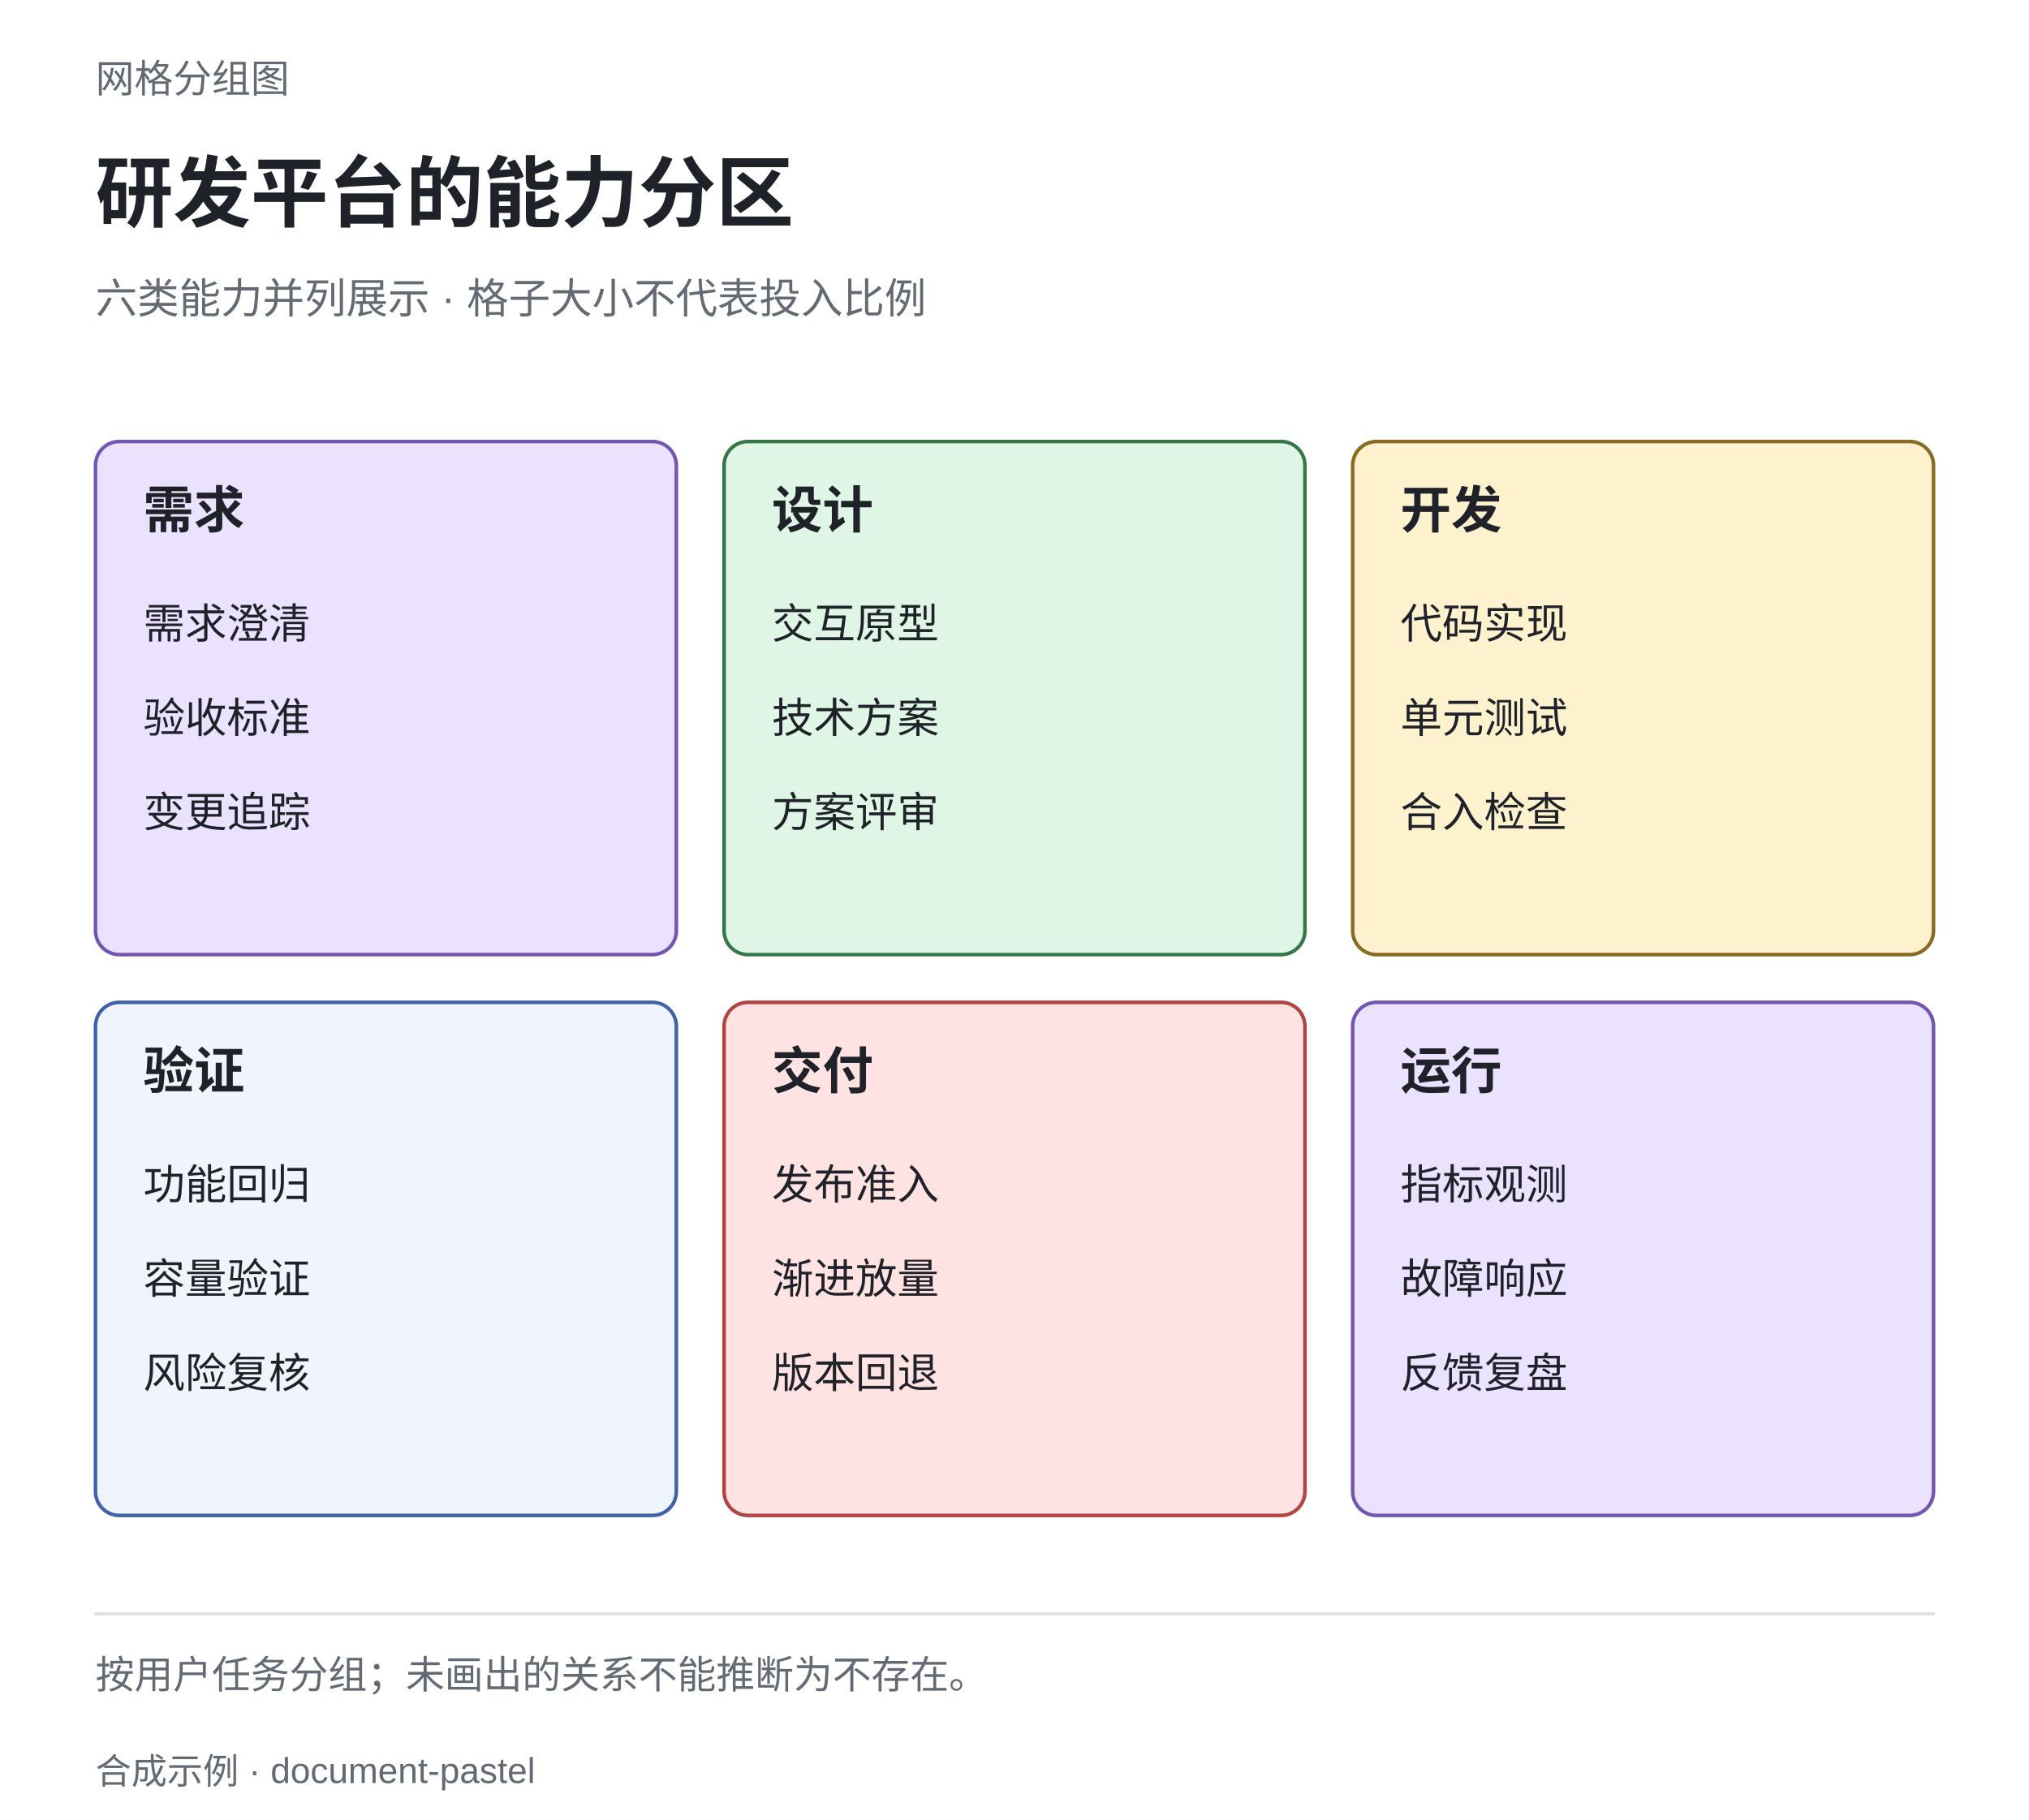
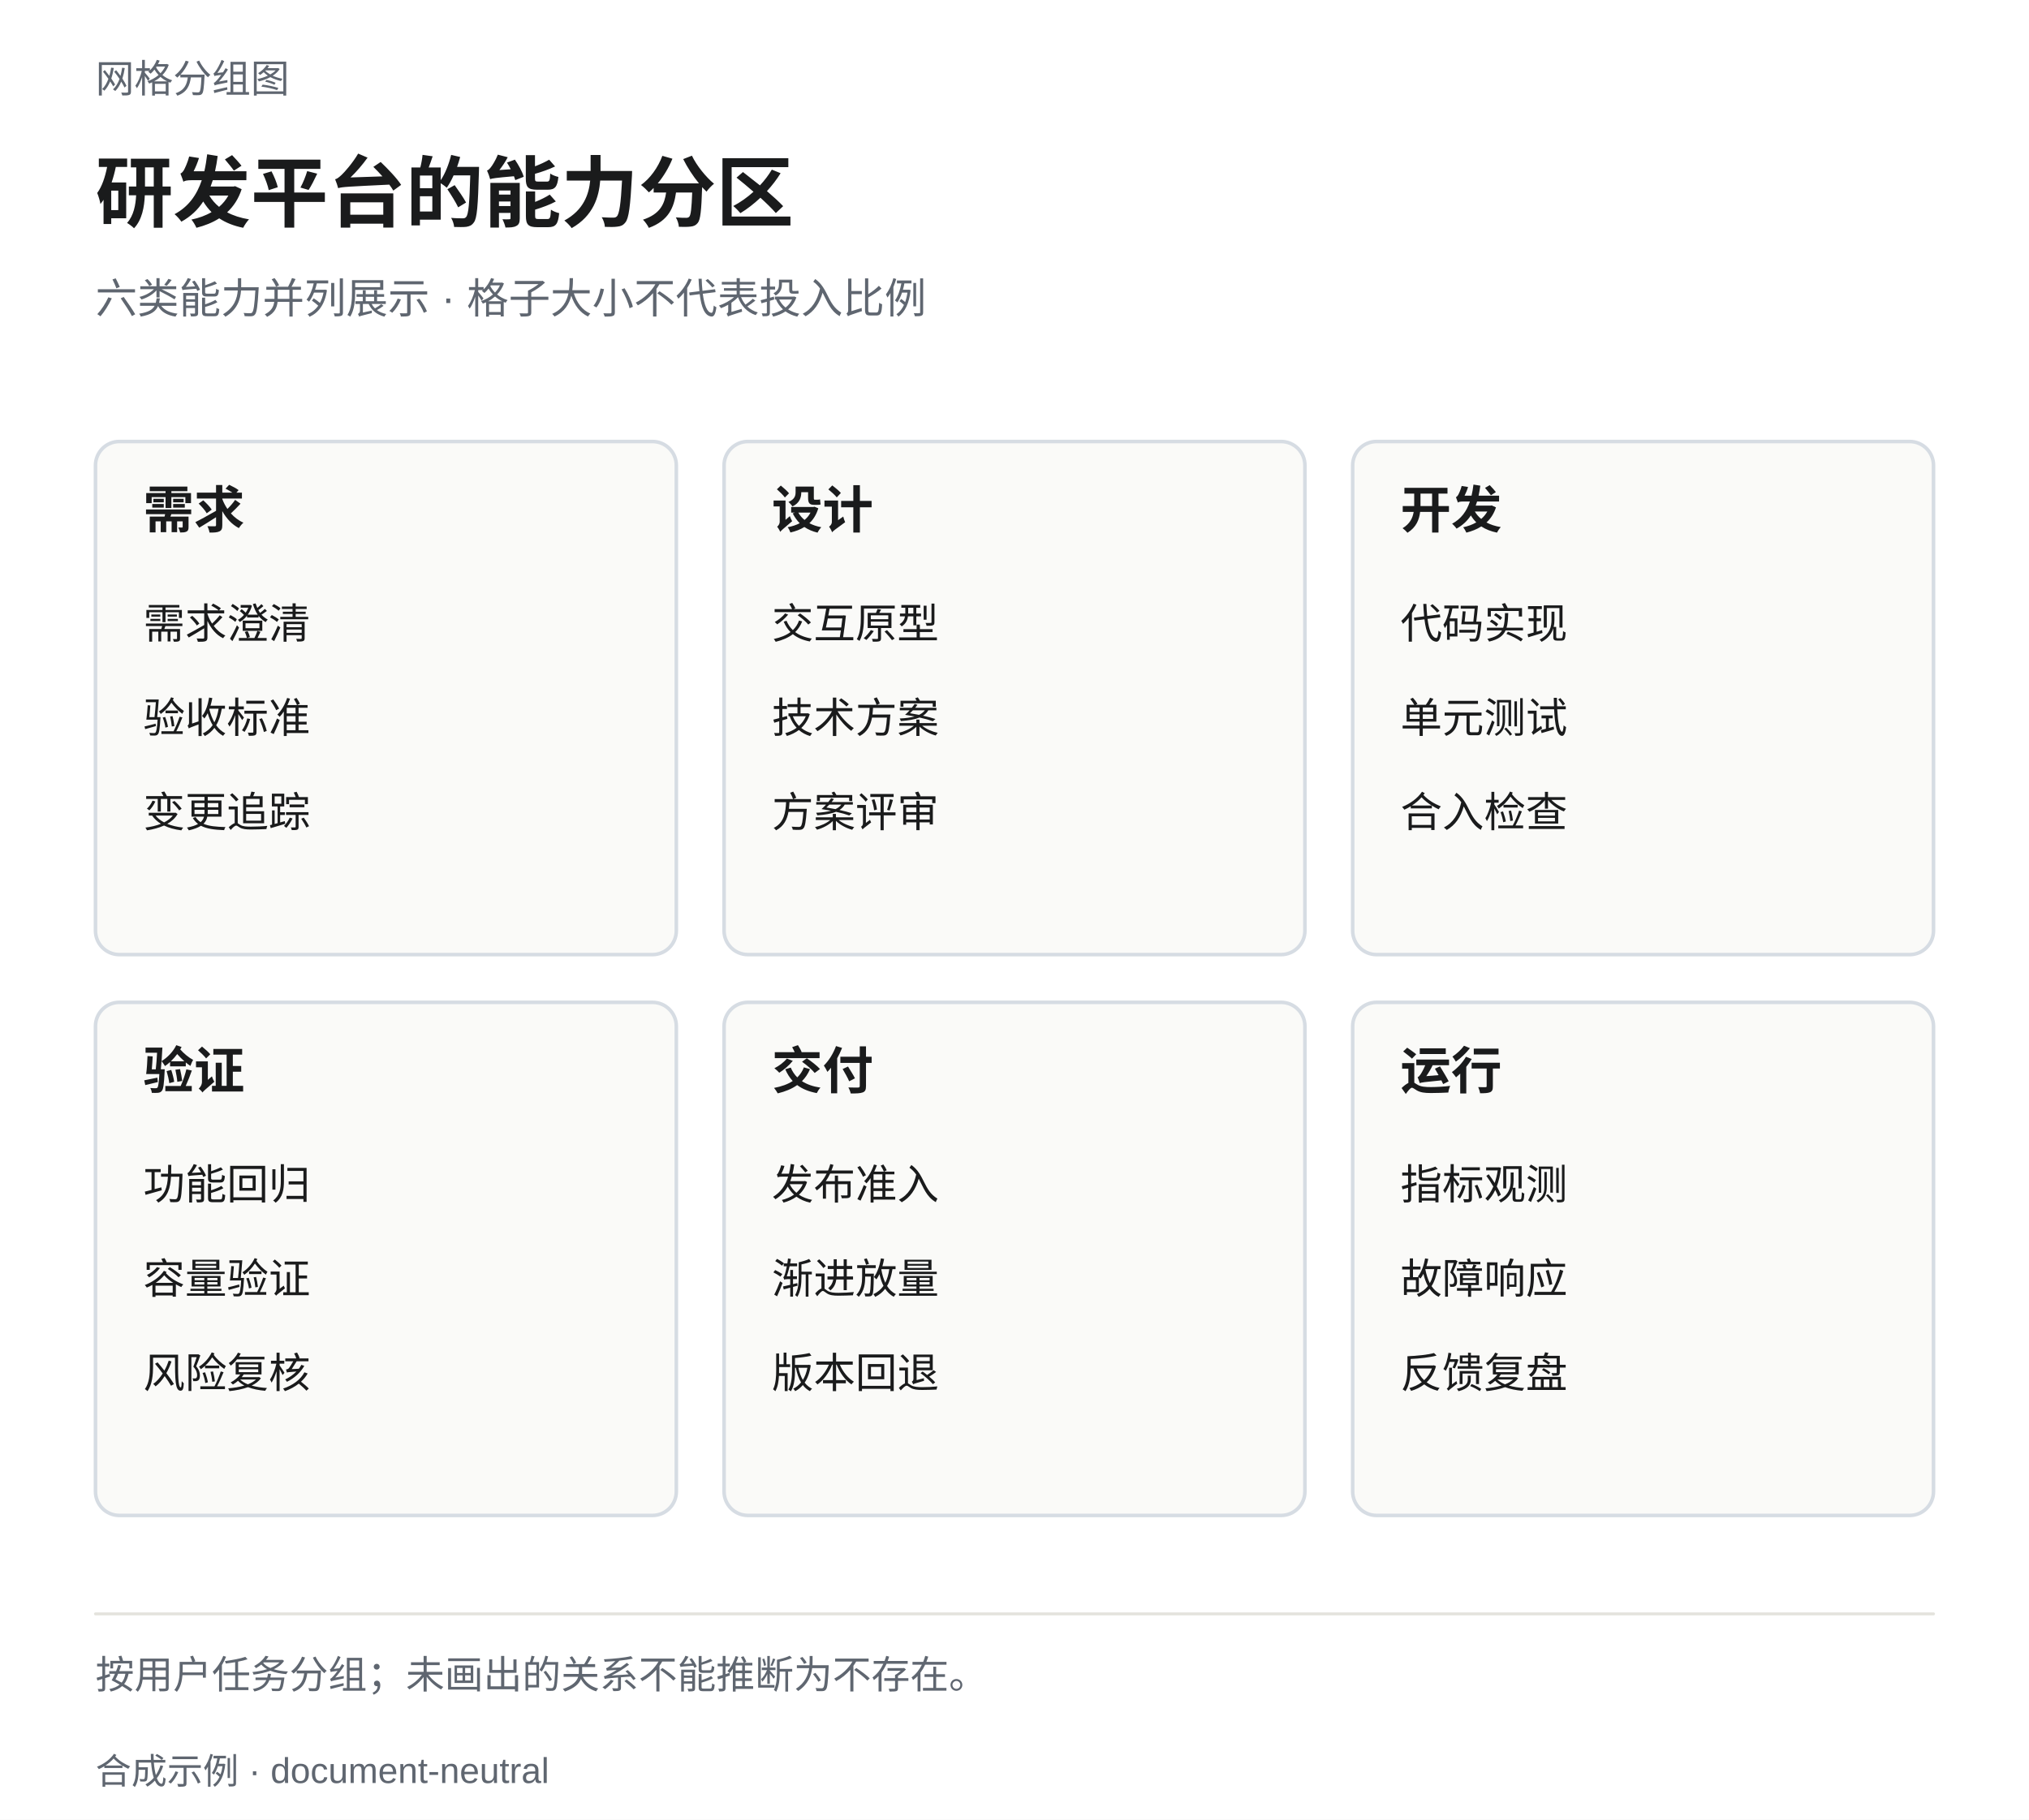
<svg xmlns="http://www.w3.org/2000/svg" width="680" height="610" viewBox="0 0 680 610" role="img">
  <defs>
    <marker id="arrow" viewBox="0 0 10 10" refX="8" refY="5" markerWidth="6" markerHeight="6" orient="auto">
-       <path d="M1 1 L8 5 L1 9" fill="none" stroke="#707680" stroke-width="1.5" />
+       <path d="M1 1 L8 5 L1 9" fill="none" stroke="#5F6670" stroke-width="1.5" />
    </marker>
  </defs>
-   <rect width="680" height="100%" fill="white" />
+   <rect width="680" height="100%" fill="#FFFFFF" />
  <g font-family="Arial, PingFang SC, Noto Sans CJK SC, sans-serif">
-     <text x="32" y="31.0" font-size="13" fill="#646A73" font-weight="400" text-anchor="start">网格分组图</text>
-     <text x="32" y="74.0" font-size="26" fill="#1F2329" font-weight="600" text-anchor="start">研发平台的能力分区</text>
-     <text x="32" y="105.0" font-size="14" fill="#646A73" font-weight="400" text-anchor="start">六类能力并列展示 · 格子大小不代表投入比例</text>
-     <rect x="32.0" y="148" width="194.667" height="172" rx="8" fill="#EAE2FE" stroke="#7456B2" stroke-width="1.2" />
-     <text x="48.0" y="177.0" font-size="17" fill="#1F2329" font-weight="600" text-anchor="start">需求</text>
-     <text x="48.0" y="214.0" font-size="14" fill="#1F2329" font-weight="400" text-anchor="start">需求澄清</text>
-     <text x="48.0" y="245.6" font-size="14" fill="#1F2329" font-weight="400" text-anchor="start">验收标准</text>
-     <text x="48.0" y="277.2" font-size="14" fill="#1F2329" font-weight="400" text-anchor="start">变更追踪</text>
-     <rect x="242.667" y="148" width="194.667" height="172" rx="8" fill="#DFF5E5" stroke="#367747" stroke-width="1.2" />
-     <text x="258.667" y="177.0" font-size="17" fill="#1F2329" font-weight="600" text-anchor="start">设计</text>
-     <text x="258.667" y="214.0" font-size="14" fill="#1F2329" font-weight="400" text-anchor="start">交互原型</text>
-     <text x="258.667" y="245.6" font-size="14" fill="#1F2329" font-weight="400" text-anchor="start">技术方案</text>
-     <text x="258.667" y="277.2" font-size="14" fill="#1F2329" font-weight="400" text-anchor="start">方案评审</text>
-     <rect x="453.333" y="148" width="194.667" height="172" rx="8" fill="#FEF1CE" stroke="#896B21" stroke-width="1.2" />
-     <text x="469.333" y="177.0" font-size="17" fill="#1F2329" font-weight="600" text-anchor="start">开发</text>
-     <text x="469.333" y="214.0" font-size="14" fill="#1F2329" font-weight="400" text-anchor="start">代码实现</text>
-     <text x="469.333" y="245.6" font-size="14" fill="#1F2329" font-weight="400" text-anchor="start">单元测试</text>
-     <text x="469.333" y="277.2" font-size="14" fill="#1F2329" font-weight="400" text-anchor="start">合入检查</text>
-     <rect x="32.0" y="336" width="194.667" height="172" rx="8" fill="#F0F4FC" stroke="#4063A8" stroke-width="1.2" />
-     <text x="48.0" y="365.0" font-size="17" fill="#1F2329" font-weight="600" text-anchor="start">验证</text>
-     <text x="48.0" y="402.0" font-size="14" fill="#1F2329" font-weight="400" text-anchor="start">功能回归</text>
-     <text x="48.0" y="433.6" font-size="14" fill="#1F2329" font-weight="400" text-anchor="start">容量验证</text>
-     <text x="48.0" y="465.2" font-size="14" fill="#1F2329" font-weight="400" text-anchor="start">风险复核</text>
-     <rect x="242.667" y="336" width="194.667" height="172" rx="8" fill="#FEE3E2" stroke="#AF4643" stroke-width="1.2" />
-     <text x="258.667" y="365.0" font-size="17" fill="#1F2329" font-weight="600" text-anchor="start">交付</text>
-     <text x="258.667" y="402.0" font-size="14" fill="#1F2329" font-weight="400" text-anchor="start">发布准入</text>
-     <text x="258.667" y="433.6" font-size="14" fill="#1F2329" font-weight="400" text-anchor="start">渐进放量</text>
-     <text x="258.667" y="465.2" font-size="14" fill="#1F2329" font-weight="400" text-anchor="start">版本回退</text>
-     <rect x="453.333" y="336" width="194.667" height="172" rx="8" fill="#EAE2FE" stroke="#7456B2" stroke-width="1.2" />
-     <text x="469.333" y="365.0" font-size="17" fill="#1F2329" font-weight="600" text-anchor="start">运行</text>
-     <text x="469.333" y="402.0" font-size="14" fill="#1F2329" font-weight="400" text-anchor="start">指标观测</text>
-     <text x="469.333" y="433.6" font-size="14" fill="#1F2329" font-weight="400" text-anchor="start">故障响应</text>
-     <text x="469.333" y="465.2" font-size="14" fill="#1F2329" font-weight="400" text-anchor="start">反馈复盘</text>
-     <path d="M32 541 H648" fill="none" stroke="#DEE0E3" stroke-width="1" stroke-linecap="round" stroke-linejoin="round" />
-     <text x="32" y="566.0" font-size="13" fill="#646A73" font-weight="400" text-anchor="start">按用户任务分组；未画出的关系不能推断为不存在。</text>
-     <text x="32" y="598.0" font-size="12" fill="#646A73" font-weight="400" text-anchor="start">合成示例 · document-pastel</text>
+     <text x="32" y="31.0" font-size="13" fill="#5F6670" font-weight="400" text-anchor="start">网格分组图</text>
+     <text x="32" y="74.0" font-size="26" fill="#1A1B1C" font-weight="600" text-anchor="start">研发平台的能力分区</text>
+     <text x="32" y="105.0" font-size="14" fill="#5F6670" font-weight="400" text-anchor="start">六类能力并列展示 · 格子大小不代表投入比例</text>
+     <rect x="32.0" y="148" width="194.667" height="172" rx="8" fill="#FAFAF8" stroke="#D6DCE3" stroke-width="1.2" />
+     <text x="48.0" y="177.0" font-size="17" fill="#1A1B1C" font-weight="600" text-anchor="start">需求</text>
+     <text x="48.0" y="214.0" font-size="14" fill="#1A1B1C" font-weight="400" text-anchor="start">需求澄清</text>
+     <text x="48.0" y="245.6" font-size="14" fill="#1A1B1C" font-weight="400" text-anchor="start">验收标准</text>
+     <text x="48.0" y="277.2" font-size="14" fill="#1A1B1C" font-weight="400" text-anchor="start">变更追踪</text>
+     <rect x="242.667" y="148" width="194.667" height="172" rx="8" fill="#FAFAF8" stroke="#D6DCE3" stroke-width="1.2" />
+     <text x="258.667" y="177.0" font-size="17" fill="#1A1B1C" font-weight="600" text-anchor="start">设计</text>
+     <text x="258.667" y="214.0" font-size="14" fill="#1A1B1C" font-weight="400" text-anchor="start">交互原型</text>
+     <text x="258.667" y="245.6" font-size="14" fill="#1A1B1C" font-weight="400" text-anchor="start">技术方案</text>
+     <text x="258.667" y="277.2" font-size="14" fill="#1A1B1C" font-weight="400" text-anchor="start">方案评审</text>
+     <rect x="453.333" y="148" width="194.667" height="172" rx="8" fill="#FAFAF8" stroke="#D6DCE3" stroke-width="1.2" />
+     <text x="469.333" y="177.0" font-size="17" fill="#1A1B1C" font-weight="600" text-anchor="start">开发</text>
+     <text x="469.333" y="214.0" font-size="14" fill="#1A1B1C" font-weight="400" text-anchor="start">代码实现</text>
+     <text x="469.333" y="245.6" font-size="14" fill="#1A1B1C" font-weight="400" text-anchor="start">单元测试</text>
+     <text x="469.333" y="277.2" font-size="14" fill="#1A1B1C" font-weight="400" text-anchor="start">合入检查</text>
+     <rect x="32.0" y="336" width="194.667" height="172" rx="8" fill="#FAFAF8" stroke="#D6DCE3" stroke-width="1.2" />
+     <text x="48.0" y="365.0" font-size="17" fill="#1A1B1C" font-weight="600" text-anchor="start">验证</text>
+     <text x="48.0" y="402.0" font-size="14" fill="#1A1B1C" font-weight="400" text-anchor="start">功能回归</text>
+     <text x="48.0" y="433.6" font-size="14" fill="#1A1B1C" font-weight="400" text-anchor="start">容量验证</text>
+     <text x="48.0" y="465.2" font-size="14" fill="#1A1B1C" font-weight="400" text-anchor="start">风险复核</text>
+     <rect x="242.667" y="336" width="194.667" height="172" rx="8" fill="#FAFAF8" stroke="#D6DCE3" stroke-width="1.2" />
+     <text x="258.667" y="365.0" font-size="17" fill="#1A1B1C" font-weight="600" text-anchor="start">交付</text>
+     <text x="258.667" y="402.0" font-size="14" fill="#1A1B1C" font-weight="400" text-anchor="start">发布准入</text>
+     <text x="258.667" y="433.6" font-size="14" fill="#1A1B1C" font-weight="400" text-anchor="start">渐进放量</text>
+     <text x="258.667" y="465.2" font-size="14" fill="#1A1B1C" font-weight="400" text-anchor="start">版本回退</text>
+     <rect x="453.333" y="336" width="194.667" height="172" rx="8" fill="#FAFAF8" stroke="#D6DCE3" stroke-width="1.2" />
+     <text x="469.333" y="365.0" font-size="17" fill="#1A1B1C" font-weight="600" text-anchor="start">运行</text>
+     <text x="469.333" y="402.0" font-size="14" fill="#1A1B1C" font-weight="400" text-anchor="start">指标观测</text>
+     <text x="469.333" y="433.6" font-size="14" fill="#1A1B1C" font-weight="400" text-anchor="start">故障响应</text>
+     <text x="469.333" y="465.2" font-size="14" fill="#1A1B1C" font-weight="400" text-anchor="start">反馈复盘</text>
+     <path d="M32 541 H648" fill="none" stroke="#E4E3DD" stroke-width="1" stroke-linecap="round" stroke-linejoin="round" />
+     <text x="32" y="566.0" font-size="13" fill="#5F6670" font-weight="400" text-anchor="start">按用户任务分组；未画出的关系不能推断为不存在。</text>
+     <text x="32" y="598.0" font-size="12" fill="#5F6670" font-weight="400" text-anchor="start">合成示例 · document-neutral</text>
  </g>
</svg>
